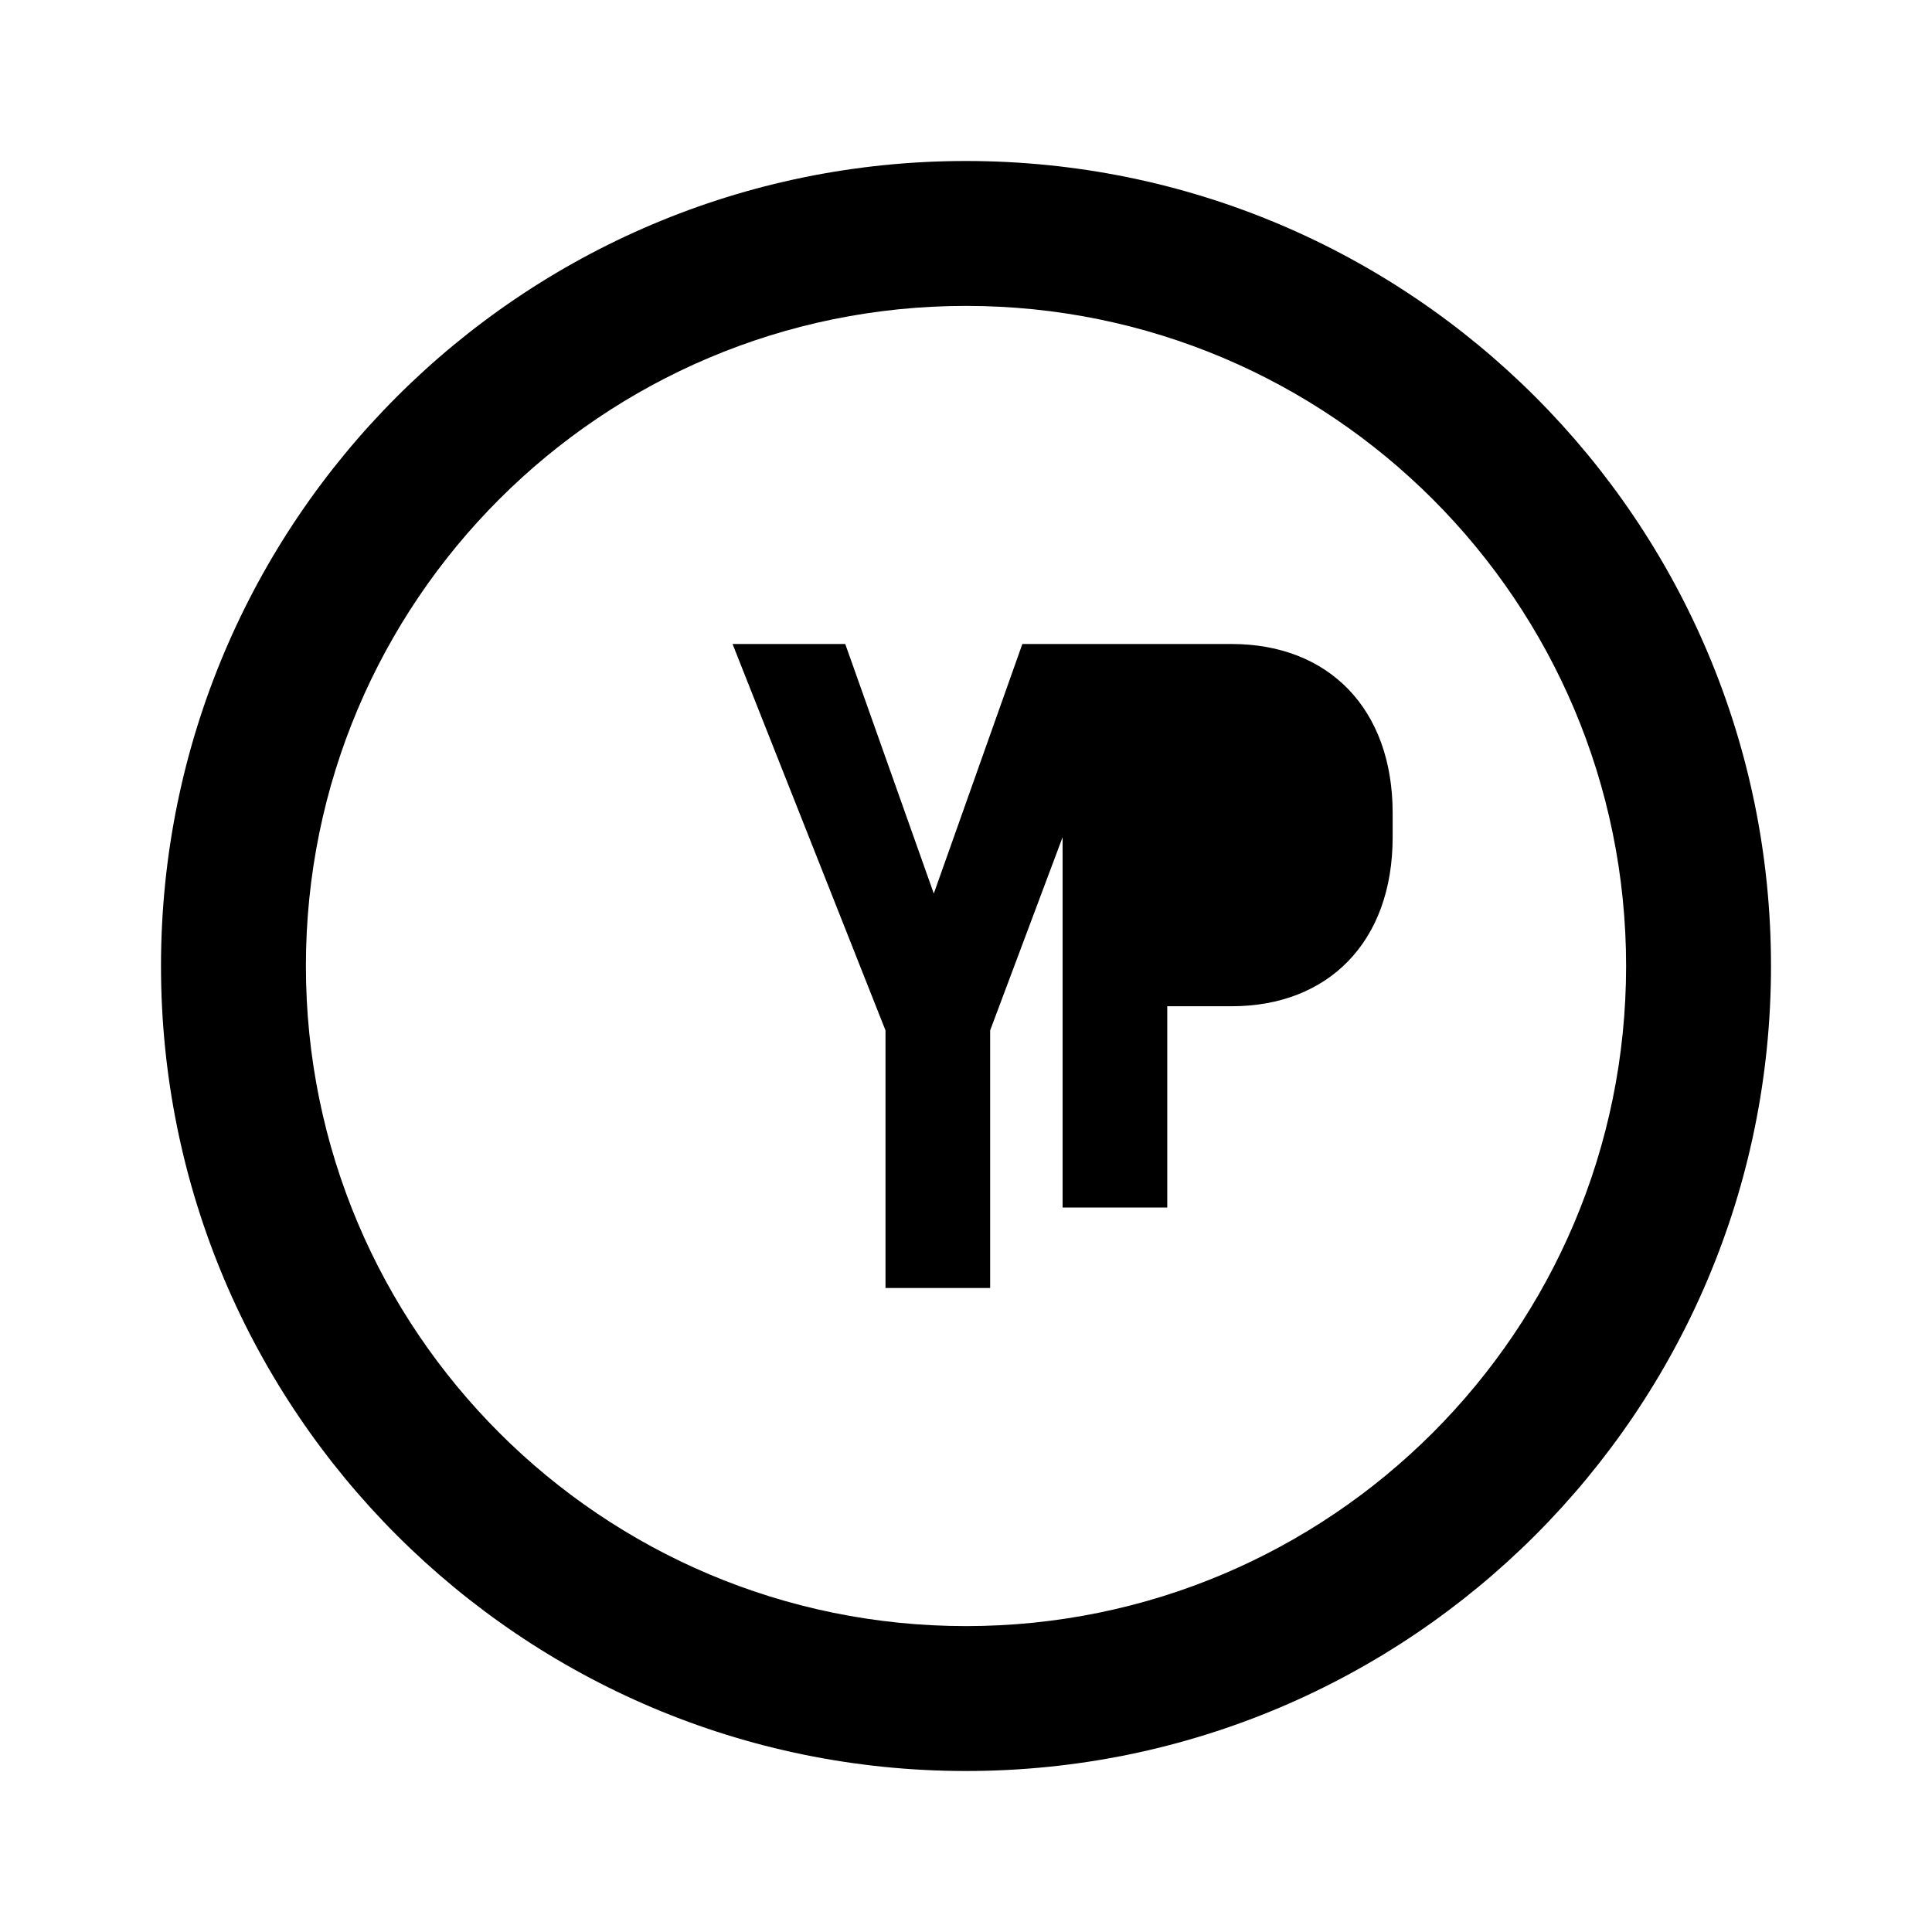
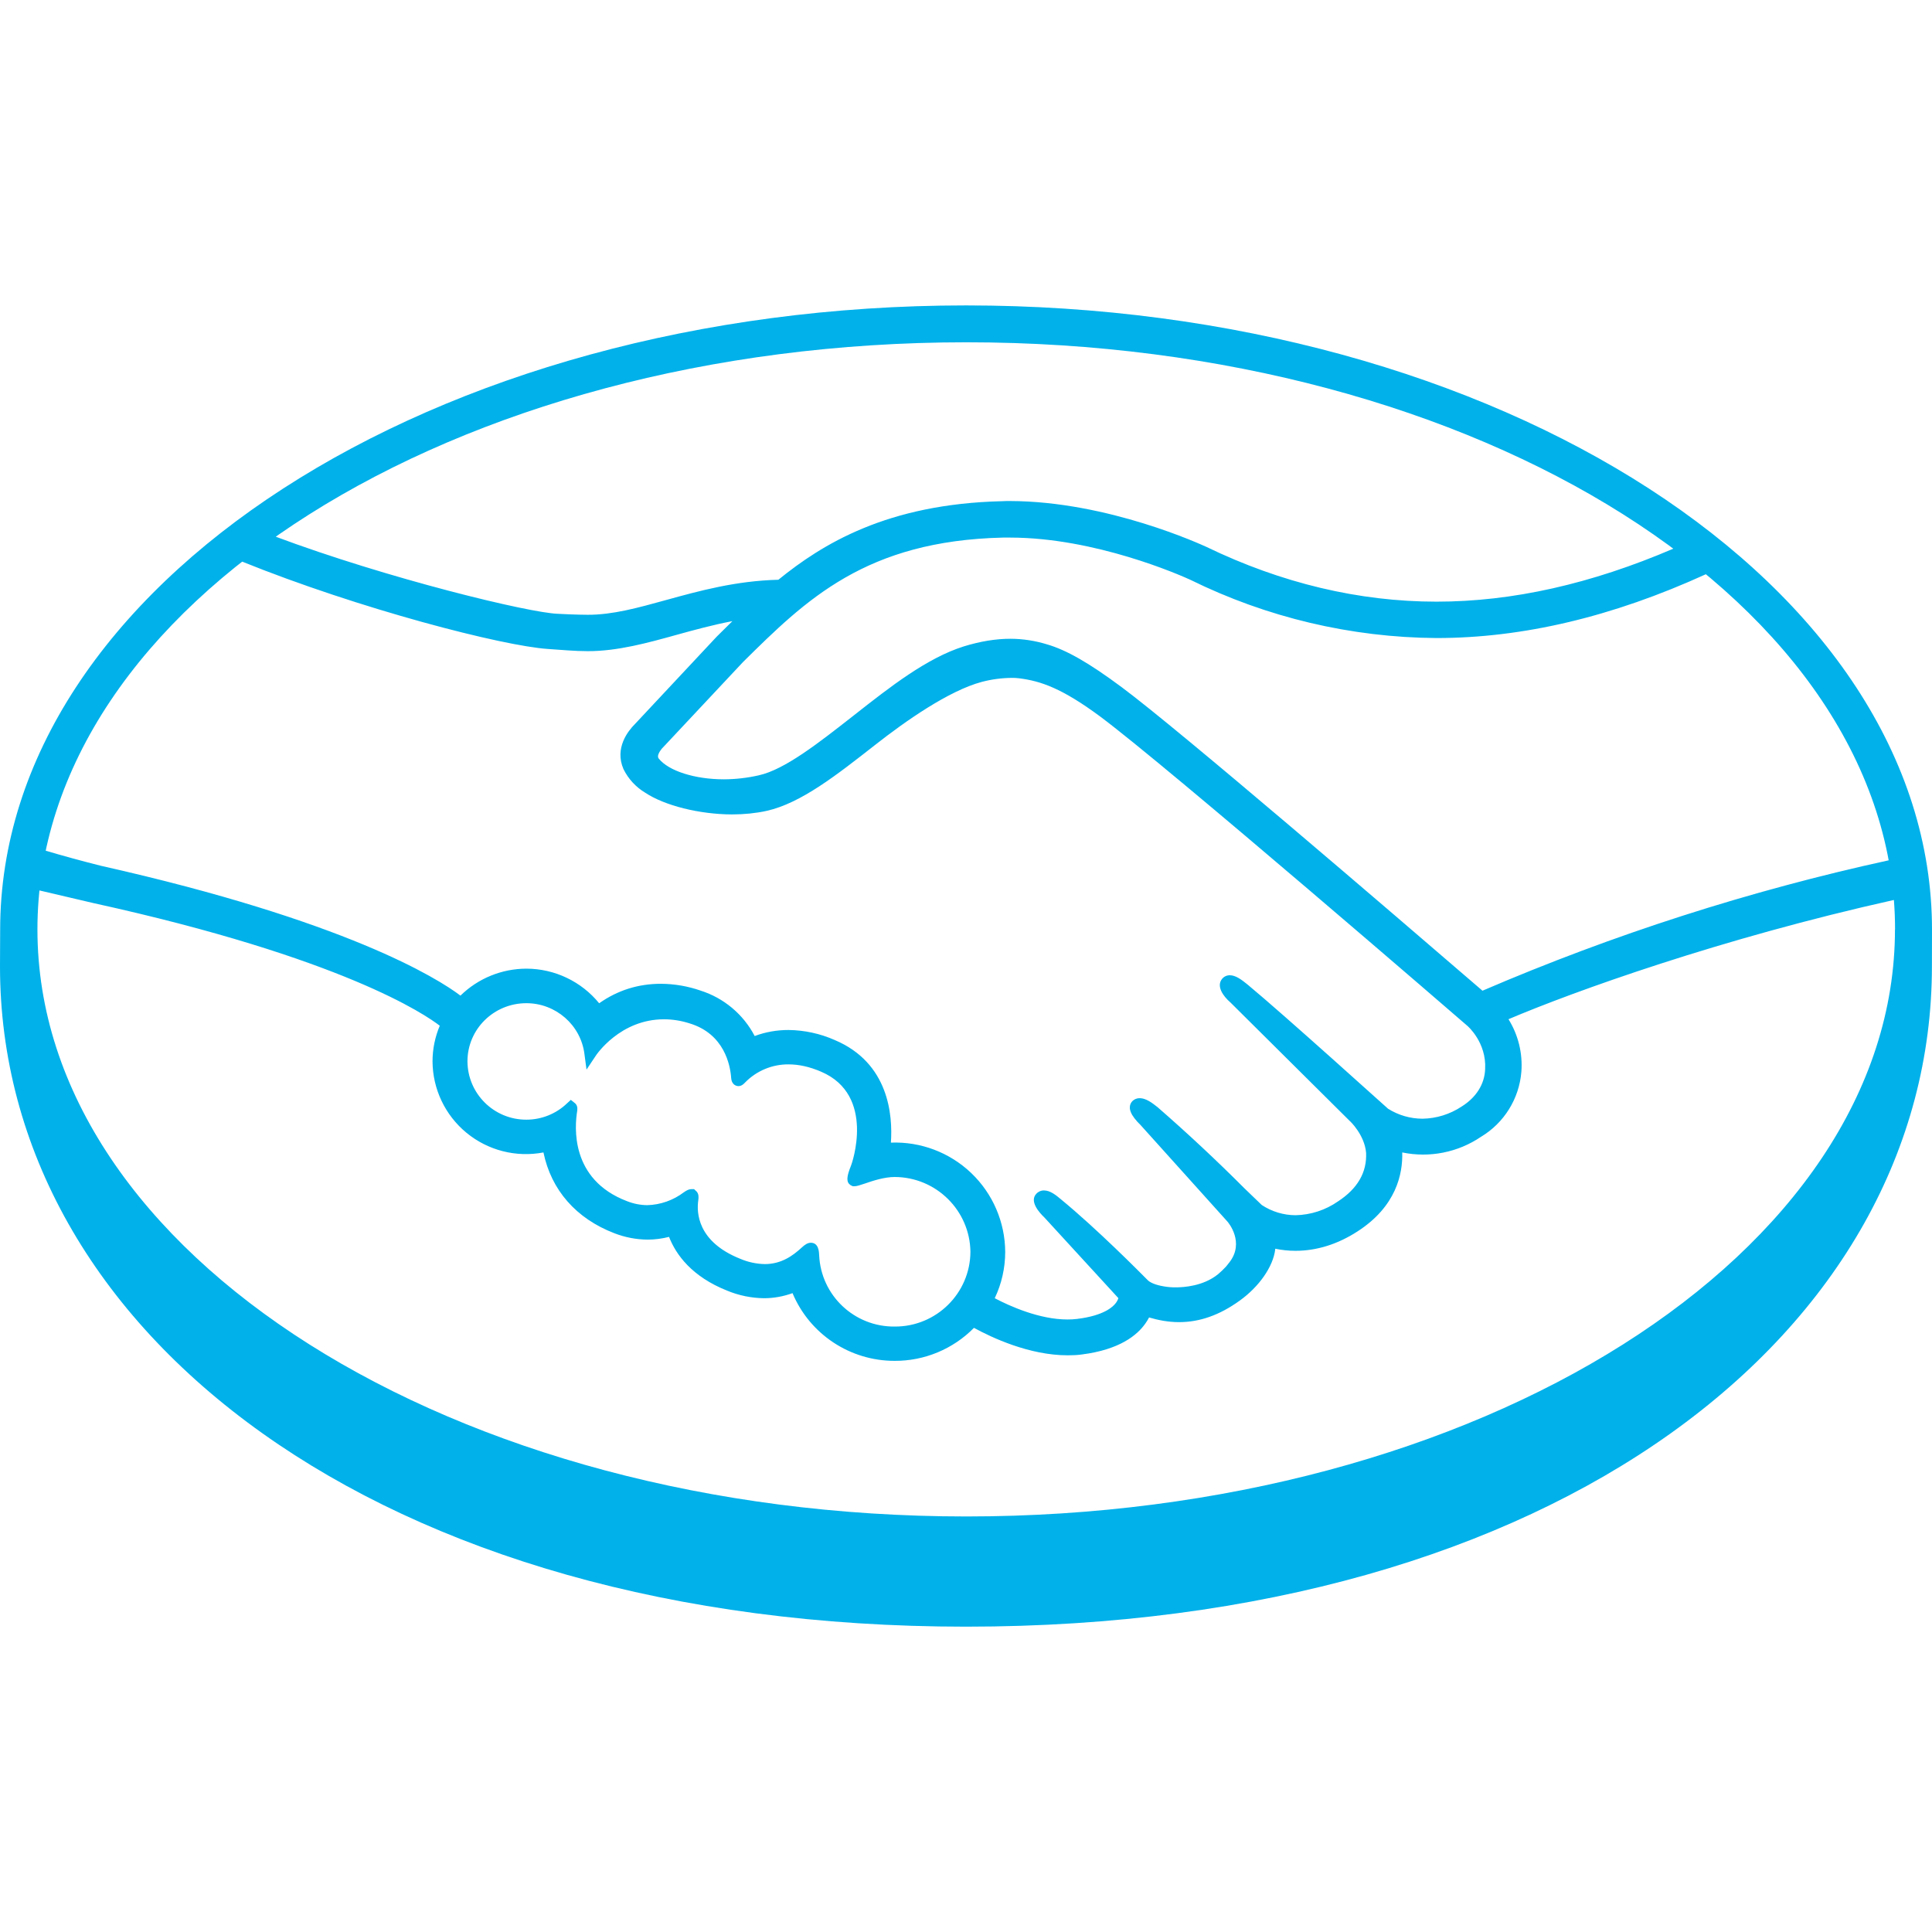
- <svg xmlns="http://www.w3.org/2000/svg" viewBox="0 0 24 24" role="img" aria-label="Mercado Pago">
-   <path fill="currentColor" d="M12 2C6.477 2 2 6.477 2 12s4.477 10 10 10 10-4.477 10-10S17.523 2 12 2zm0 1.8a8.2 8.2 0 110 16.4 8.2 8.2 0 010-16.4zm-2.9 4.2h1.4l1.1 3.1 1.1-3.1h1.4l-1.8 4.8v3.2h-1.3v-3.2L9.1 8zm6.2 0c1.2 0 2 .8 2 2.1v.3c0 1.3-.8 2.1-2 2.1h-.8v2.5h-1.3V8h2.1zm-.1 1.2h-.7c.6 0 .9.3.9.9v.2c0 .6-.3.9-.9.9h-.7v-2z" />
+ <svg xmlns="http://www.w3.org/2000/svg" fill="#00B1EA" role="img" viewBox="0 0 24 24">
+   <path d="M11.115 16.479a.93.927 0 0 1-.939-.886c-.002-.042-.006-.155-.103-.155-.04 0-.074.023-.113.059-.112.103-.254.206-.46.206a.816.814 0 0 1-.305-.066c-.535-.214-.542-.578-.521-.725.006-.038.007-.08-.02-.11l-.032-.03h-.034c-.027 0-.055.012-.093.039a.788.786 0 0 1-.454.16.7.699 0 0 1-.253-.05c-.708-.27-.65-.928-.617-1.126.005-.041-.005-.072-.03-.092l-.05-.04-.047.043a.728.726 0 0 1-.505.203.73.728 0 0 1-.732-.725c0-.4.328-.722.732-.722.364 0 .675.27.721.63l.026.195.11-.165c.01-.018.307-.46.852-.46.102 0 .21.016.316.05.434.13.508.52.519.68.008.094.075.1.09.1.037 0 .064-.024.083-.045a.746.744 0 0 1 .54-.225c.128 0 .263.03.402.09.69.293.379 1.158.374 1.167-.058.144-.061.207-.005.244l.027.013h.02c.03 0 .07-.014.134-.035.093-.032.235-.08.367-.08a.944.942 0 0 1 .94.93.936.934 0 0 1-.94.928zm7.302-4.171c-1.138-.98-3.768-3.24-4.481-3.77-.406-.302-.685-.462-.928-.533a1.559 1.554 0 0 0-.456-.07c-.182 0-.376.032-.58.095-.46.145-.918.505-1.362.854l-.023.018c-.414.324-.84.66-1.164.73a1.986 1.98 0 0 1-.43.049c-.362 0-.687-.104-.81-.258-.02-.025-.007-.066.04-.125l.008-.008 1-1.067c.783-.774 1.525-1.506 3.23-1.545h.085c1.062 0 2.12.469 2.24.524a7.03 7.03 0 0 0 3.056.724c1.076 0 2.188-.263 3.354-.795a9.135 9.11 0 0 0-.405-.317c-1.025.44-2.003.66-2.946.66-.962 0-1.925-.229-2.858-.68-.05-.022-1.22-.567-2.44-.57-.032 0-.065 0-.096.002-1.434.033-2.24.536-2.782.976-.528.013-.982.138-1.388.25-.361.1-.673.186-.979.185-.125 0-.35-.01-.37-.012-.35-.01-2.115-.437-3.518-.962-.143.1-.28.203-.415.31 1.466.593 3.25 1.053 3.812 1.089.157.01.323.027.491.027.372 0 .744-.103 1.104-.203.213-.059.446-.123.692-.17l-.196.194-1.017 1.087c-.08.08-.254.294-.14.557a.705.703 0 0 0 .268.292c.243.162.677.27 1.08.271.152 0 .297-.015.43-.044.427-.095.874-.448 1.349-.82.377-.296.913-.672 1.323-.782a1.494 1.49 0 0 1 .37-.05.611.61 0 0 1 .095.005c.27.034.533.125 1.003.472.835.62 4.531 3.815 4.566 3.846.002.002.238.203.22.537-.007.186-.11.352-.294.466a.902.9 0 0 1-.484.15.804.802 0 0 1-.428-.124c-.014-.01-1.28-1.157-1.746-1.543-.074-.06-.146-.115-.22-.115a.122.122 0 0 0-.096.045c-.073.09.01.212.105.294l1.48 1.47c.002 0 .184.17.204.395.012.244-.106.447-.35.606a.957.955 0 0 1-.526.171.766.764 0 0 1-.42-.127l-.214-.206a21.035 20.978 0 0 0-1.08-1.009c-.072-.058-.148-.112-.221-.112a.127.127 0 0 0-.094.038c-.033.037-.056.103.028.212a.698.696 0 0 0 .075.083l1.078 1.198c.01.01.222.26.024.511l-.038.048a1.18 1.178 0 0 1-.1.096c-.184.15-.43.164-.527.164a.8.798 0 0 1-.147-.012c-.106-.018-.178-.048-.212-.089l-.013-.013c-.06-.06-.602-.609-1.054-.98-.059-.05-.133-.11-.21-.11a.128.128 0 0 0-.096.042c-.09.096.044.24.1.293l.92 1.003a.204.204 0 0 1-.033.062c-.033.044-.144.155-.479.196a.91.907 0 0 1-.122.007c-.345 0-.712-.164-.902-.264a1.343 1.34 0 0 0 .13-.576 1.368 1.365 0 0 0-1.42-1.357c.024-.342-.025-.99-.697-1.274a1.455 1.452 0 0 0-.575-.125c-.146 0-.287.025-.42.075a1.153 1.15 0 0 0-.671-.564 1.52 1.515 0 0 0-.494-.085c-.28 0-.537.08-.767.242a1.168 1.165 0 0 0-.903-.43 1.173 1.17 0 0 0-.82.335c-.287-.217-1.425-.93-4.467-1.613a17.39 17.344 0 0 1-.692-.189 4.822 4.82 0 0 0-.077.494l.67.157c3.108.682 4.136 1.391 4.309 1.525a1.145 1.142 0 0 0-.09.442 1.16 1.158 0 0 0 1.378 1.132c.096.467.406.821.879 1.003a1.165 1.162 0 0 0 .415.08c.09 0 .179-.012.266-.034.086.22.282.493.722.668a1.233 1.23 0 0 0 .457.094c.122 0 .241-.022.355-.063a1.373 1.37 0 0 0 1.269.841c.37.002.726-.147.985-.41.221.121.688.341 1.163.341.06 0 .118-.002.175-.01.47-.059.689-.24.789-.382a.571.57 0 0 0 .048-.078c.11.032.234.058.373.058.255 0 .501-.086.75-.265.244-.174.418-.424.444-.637v-.01c.083.017.167.026.251.026.265 0 .527-.082.773-.242.48-.31.562-.715.554-.98a1.28 1.279 0 0 0 .978-.194 1.04 1.04 0 0 0 .502-.808 1.088 1.085 0 0 0-.16-.653c.804-.342 2.636-1.003 4.795-1.483a4.734 4.721 0 0 0-.067-.492 27.742 27.667 0 0 0-5.049 1.62zm5.123-.763c0 4.027-5.166 7.293-11.537 7.293-6.372 0-11.538-3.266-11.538-7.293 0-4.028 5.165-7.293 11.539-7.293 6.371 0 11.537 3.265 11.537 7.293zm.46.004c0-4.272-5.374-7.755-12-7.755S.002 7.277.002 11.55L0 12.004c0 4.533 4.695 8.203 11.999 8.203 7.347 0 12-3.67 12-8.204z" />
</svg>
